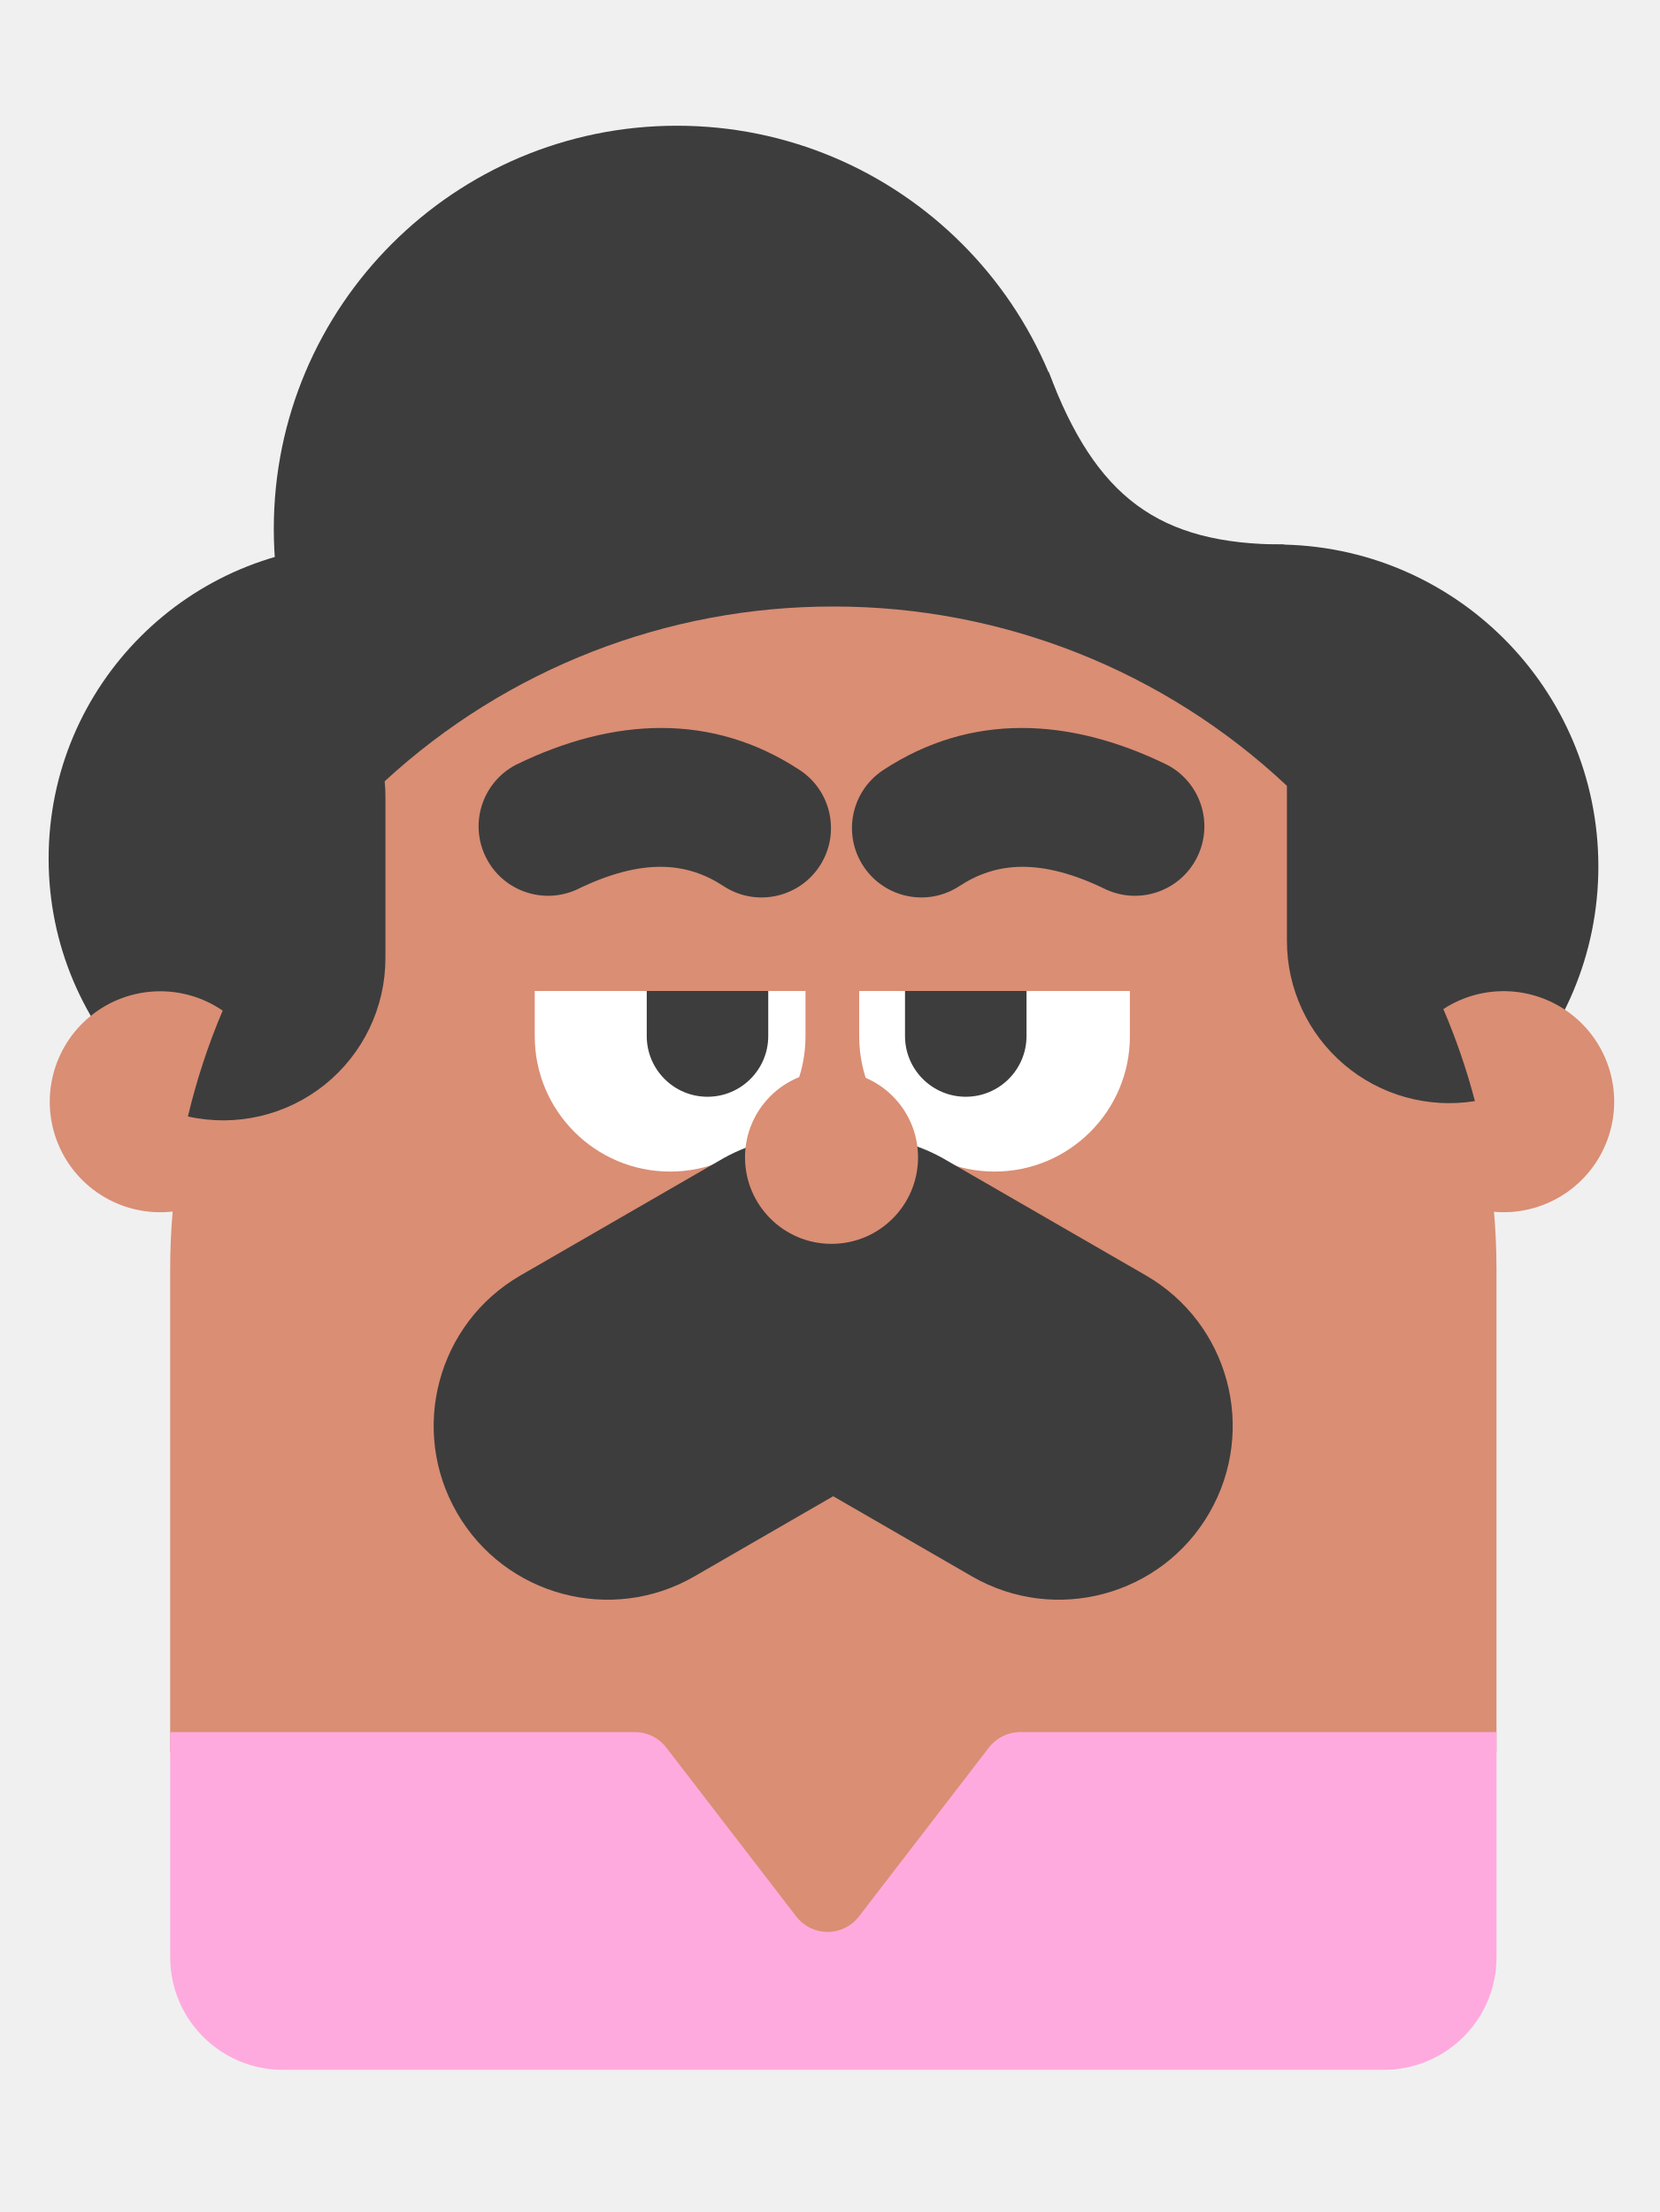
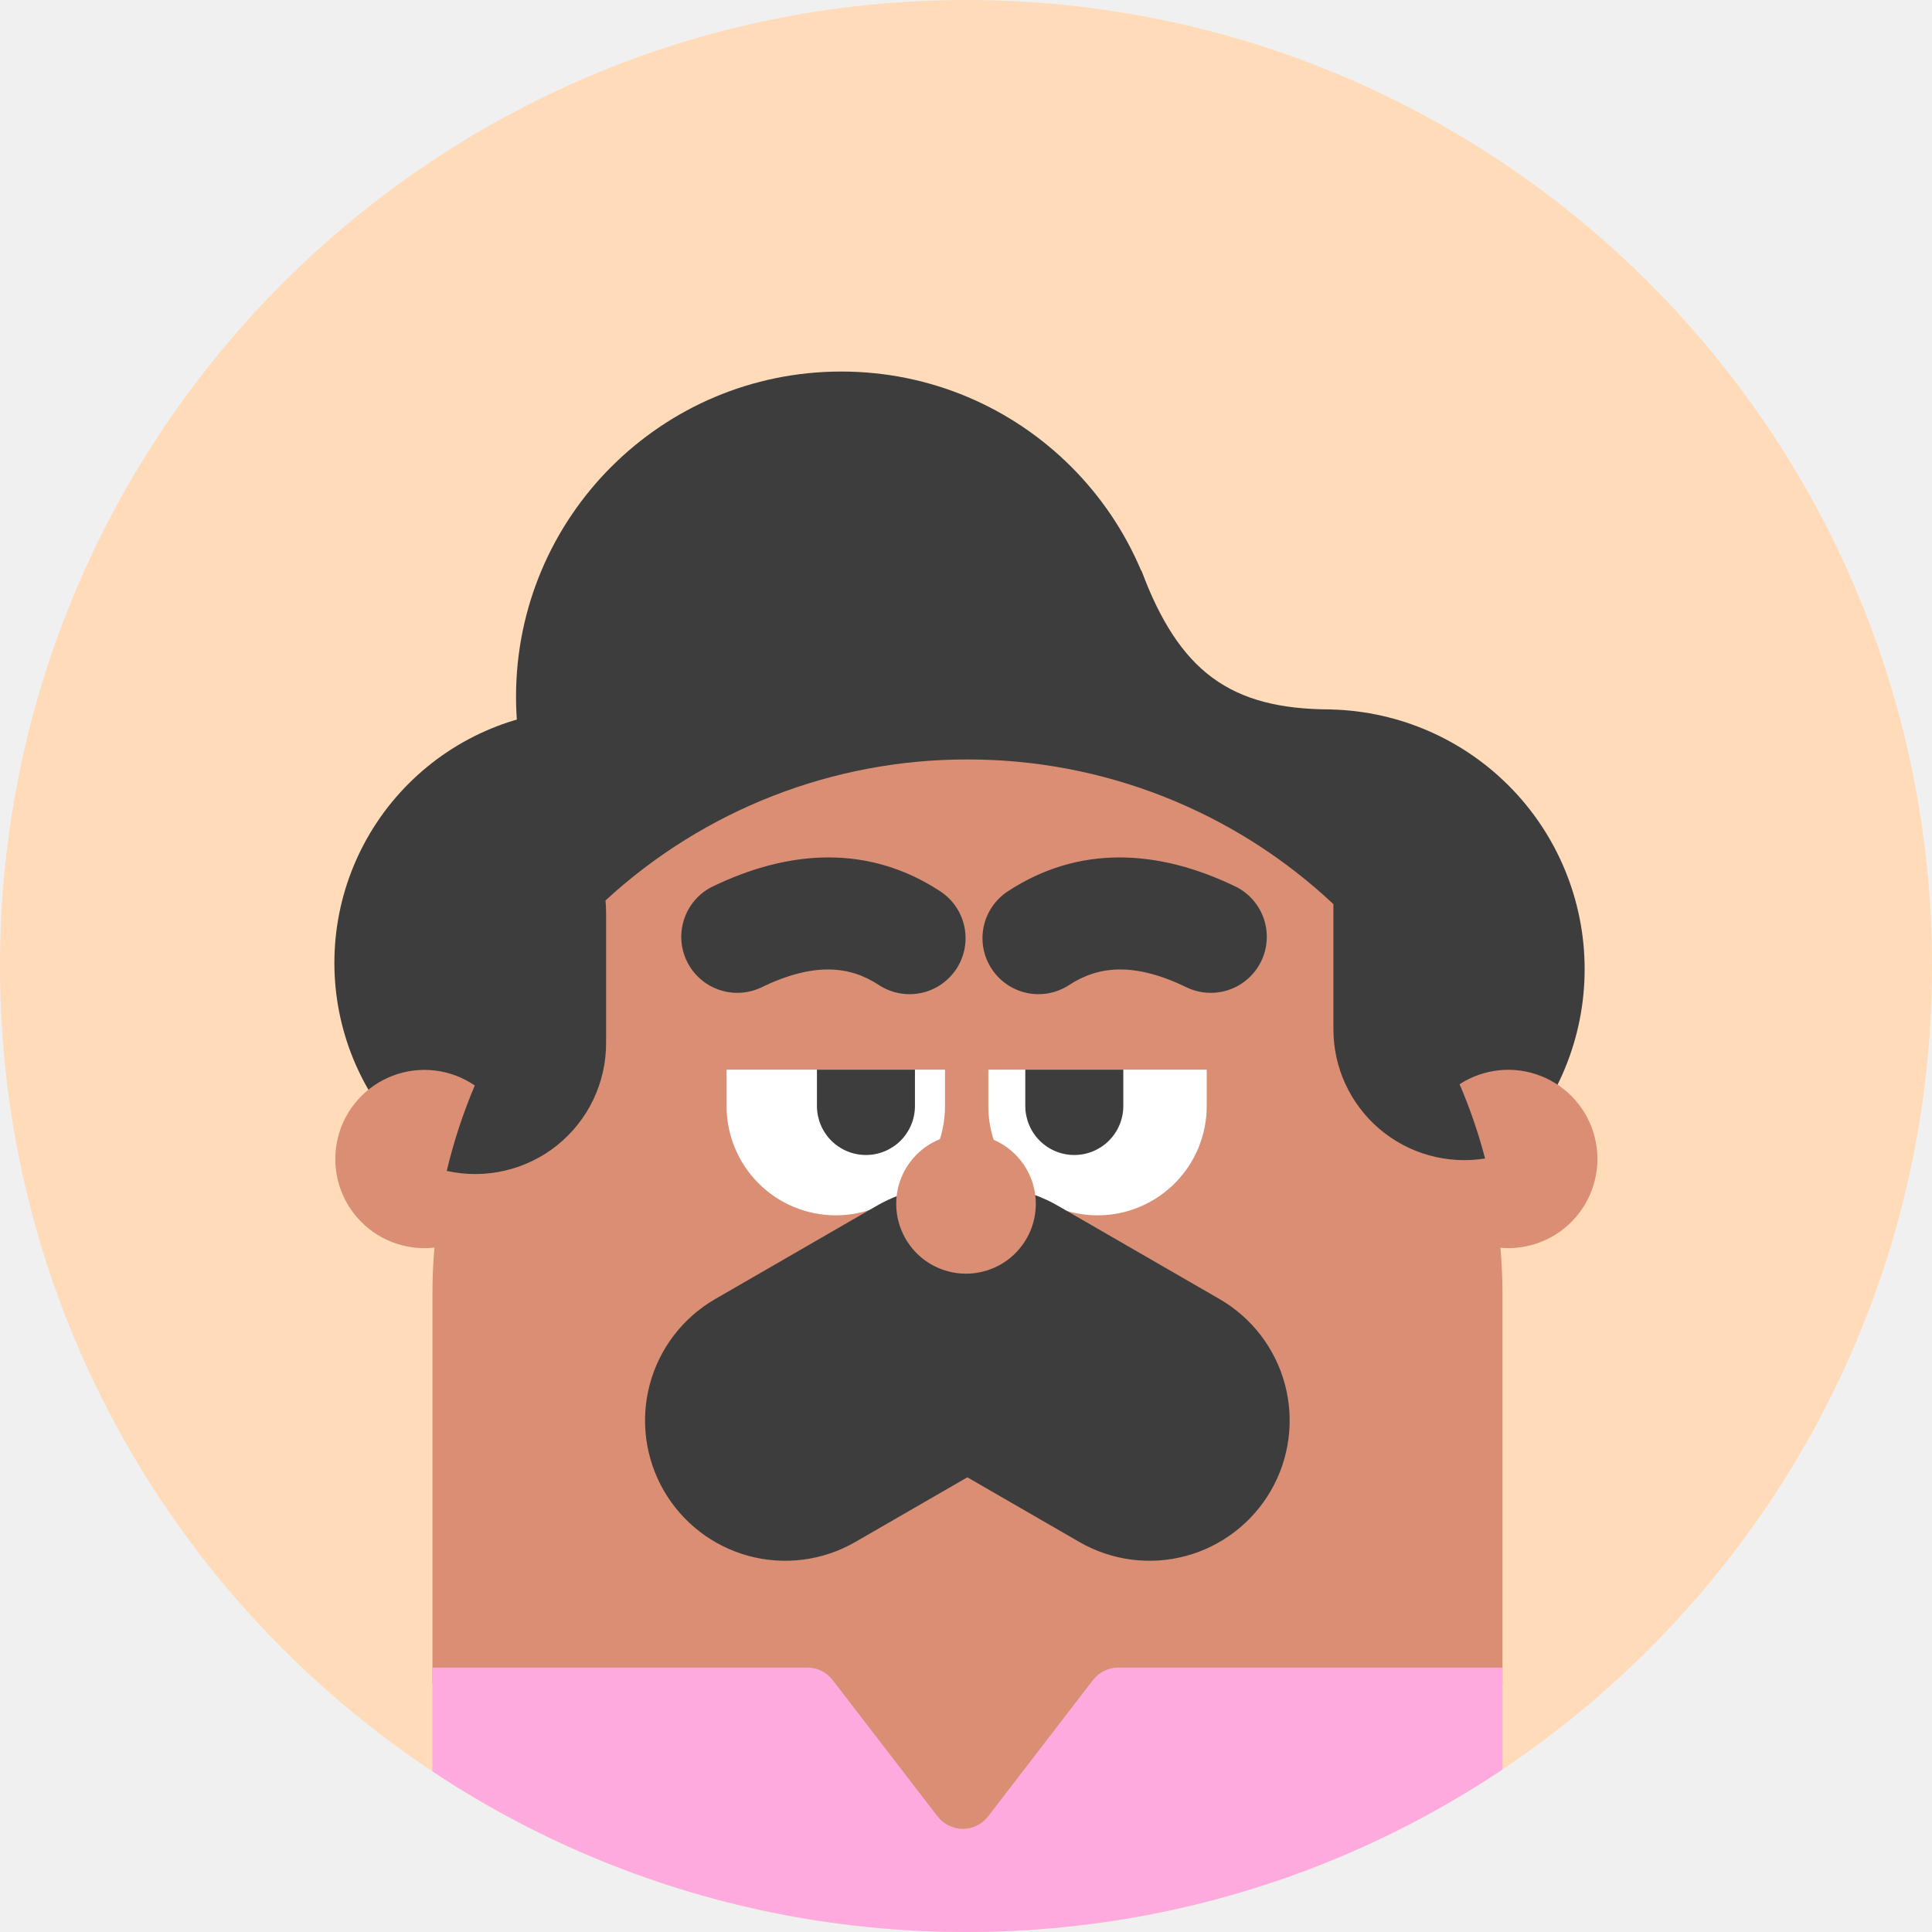
- <svg xmlns="http://www.w3.org/2000/svg" viewBox="0 0 42 56" fill="none">
-   <path d="M27.342 13.388c0 5.636-4.57 10.205-10.206 10.205-5.636 0-10.205-4.57-10.205-10.205 0-5.636 4.57-10.205 10.205-10.205 5.637 0 10.206 4.569 10.206 10.205z" fill="#3D3D3D" />
-   <path d="M40.462 21.936a8.15 8.15 0 1 1-16.302 0 8.15 8.15 0 0 1 16.302 0z" fill="#3D3D3D" />
-   <path d="M32.51 13.785c-3.181 0-4.772-1.193-5.964-4.374l-.663 1.59v6.893h6.627v-4.109zM17.136 21.737a7.952 7.952 0 1 1-15.905 0 7.952 7.952 0 0 1 15.905 0z" fill="#3D3D3D" />
-   <path d="M37.337 27.876c-.21-.802-.478-1.58-.799-2.33a2.798 2.798 0 1 1 1.282 5.132c.042.487.063.976.063 1.465v12.21H29.49l-8.394 6.397-8.394-6.398H4.308v-12.21c0-.49.02-.981.063-1.47a2.797 2.797 0 1 1 1.266-5.087c-.365.859-.66 1.755-.88 2.68a4.105 4.105 0 0 0 5-4.008v-4.07a3.691 3.691 0 0 0-.019-.408 16.727 16.727 0 0 1 11.358-4.424 16.73 16.73 0 0 1 11.482 4.54v3.926a4.107 4.107 0 0 0 4.758 4.055h.001z" fill="#DA8E74" />
-   <path d="M25.828 43.85a1 1 0 0 0-.793.39l-3.292 4.28a1 1 0 0 1-1.585 0l-3.293-4.28a1 1 0 0 0-.792-.39H4.308v5.7a2.85 2.85 0 0 0 2.85 2.85h27.876a2.85 2.85 0 0 0 2.85-2.85v-5.7H25.828z" fill="#FFAADE" />
-   <path d="M13.537 25.088v1.145a3.427 3.427 0 0 0 6.854 0v-1.145h-6.854zm8.213 0v1.145a3.426 3.426 0 1 0 6.853 0v-1.145H21.75z" fill="#fff" />
-   <path d="M16.372 25.088v1.14a1.538 1.538 0 1 0 3.076 0v-1.14h-3.076zm6.538 0v1.14a1.538 1.538 0 1 0 3.076 0v-1.14H22.91z" fill="#3D3D3D" />
-   <path fill-rule="evenodd" clip-rule="evenodd" d="M18.313 22.431c-.916-.602-2.048-.725-3.715.091a1.758 1.758 0 0 1-1.546-3.156c2.48-1.215 4.983-1.325 7.193.129a1.757 1.757 0 1 1-1.932 2.936z" fill="#3D3D3D" />
-   <path fill-rule="evenodd" clip-rule="evenodd" d="M24.29 22.431c.917-.602 2.05-.725 3.716.091a1.758 1.758 0 0 0 1.546-3.156c-2.48-1.215-4.983-1.325-7.193.129a1.757 1.757 0 0 0 1.931 2.936z" fill="#3D3D3D" />
-   <path d="M11.568 38.298a4.4 4.4 0 0 1 1.61-6.01l5.028-2.903a4.4 4.4 0 1 1 4.4 7.62l-5.028 2.904a4.4 4.4 0 0 1-6.01-1.61z" fill="#3D3D3D" />
-   <path d="M30.616 38.298a4.4 4.4 0 0 0-1.61-6.01l-5.028-2.903a4.4 4.4 0 1 0-4.4 7.62l5.028 2.904a4.4 4.4 0 0 0 6.01-1.61z" fill="#3D3D3D" />
-   <path d="M23.24 29.3a2.19 2.19 0 1 1-4.38 0 2.19 2.19 0 0 1 4.38 0z" fill="#DA8E74" />
+ <svg xmlns="http://www.w3.org/2000/svg" width="52" height="52" viewBox="0 0 52 52" fill="none">
+   <g clip-path="url(#clip0_1_57)">
+     <path d="M26 52C40.359 52 52 40.359 52 26C52 11.641 40.359 0 26 0C11.641 0 0 11.641 0 26C0 40.359 11.641 52 26 52Z" fill="#FFDBBA" />
+     <mask id="mask0_1_57" style="mask-type:alpha" maskUnits="userSpaceOnUse" x="0" y="0" width="52" height="52">
+       <path d="M26 52C40.359 52 52 40.359 52 26C52 11.641 40.359 0 26 0C11.641 0 0 11.641 0 26C0 40.359 11.641 52 26 52Z" fill="#FFDBBA" />
+     </mask>
+     <g mask="url(#mask0_1_57)">
+       <path d="M31.397 18.754C31.397 23.588 27.477 27.507 22.643 27.507C17.808 27.507 13.889 23.587 13.889 18.754C13.889 13.919 17.809 10 22.643 10C27.478 10 31.397 13.919 31.397 18.754Z" fill="#3D3D3D" />
+       <path d="M42.651 26.086C42.651 27.94 41.915 29.718 40.603 31.03C39.292 32.341 37.514 33.078 35.66 33.078C33.805 33.078 32.027 32.341 30.716 31.03C29.404 29.718 28.668 27.94 28.668 26.086C28.668 24.232 29.404 22.453 30.716 21.142C32.027 19.831 33.805 19.094 35.66 19.094C37.514 19.094 39.292 19.831 40.603 21.142C41.915 22.453 42.651 24.232 42.651 26.086Z" fill="#3D3D3D" />
+       <path d="M35.83 19.094C33.102 19.094 31.737 18.071 30.715 15.342L30.146 16.706V22.619H35.83V19.094ZM22.643 25.915C22.643 26.811 22.466 27.698 22.124 28.526C21.781 29.353 21.278 30.105 20.645 30.739C20.012 31.372 19.259 31.875 18.432 32.217C17.604 32.56 16.717 32.736 15.821 32.736C14.926 32.736 14.039 32.56 13.211 32.217C12.383 31.875 11.631 31.372 10.998 30.739C10.364 30.105 9.862 29.353 9.519 28.526C9.176 27.698 9 26.811 9 25.915C9 24.106 9.719 22.371 10.998 21.092C12.277 19.812 14.012 19.094 15.821 19.094C17.631 19.094 19.366 19.812 20.645 21.092C21.924 22.371 22.643 24.106 22.643 25.915Z" fill="#3D3D3D" />
+       <path d="M39.971 31.181C39.791 30.493 39.561 29.826 39.285 29.182C39.606 28.974 39.972 28.845 40.352 28.806C40.733 28.767 41.117 28.82 41.473 28.96C41.829 29.1 42.146 29.323 42.398 29.61C42.651 29.897 42.831 30.241 42.923 30.612C43.016 30.983 43.019 31.371 42.931 31.743C42.844 32.115 42.669 32.461 42.42 32.752C42.172 33.043 41.858 33.27 41.504 33.415C41.15 33.56 40.766 33.618 40.385 33.584C40.421 34.002 40.439 34.422 40.439 34.841V45.315H33.24L26.04 50.802L18.84 45.314H11.639V34.84C11.639 34.42 11.656 33.999 11.693 33.579C11.309 33.623 10.919 33.573 10.558 33.433C10.197 33.293 9.875 33.068 9.62 32.777C9.364 32.486 9.183 32.137 9.092 31.761C9.001 31.384 9.002 30.992 9.096 30.616C9.189 30.24 9.372 29.893 9.629 29.603C9.886 29.313 10.209 29.09 10.571 28.953C10.933 28.815 11.323 28.767 11.708 28.813C12.092 28.859 12.46 28.997 12.779 29.216C12.466 29.953 12.213 30.721 12.024 31.515C12.54 31.63 13.074 31.628 13.588 31.508C14.102 31.389 14.583 31.156 14.995 30.826C15.406 30.495 15.739 30.077 15.967 29.601C16.195 29.125 16.314 28.604 16.313 28.077V24.585C16.314 24.469 16.309 24.352 16.297 24.236C18.952 21.79 22.43 20.435 26.04 20.441C29.699 20.436 33.222 21.829 35.889 24.335V27.703C35.889 28.212 35.999 28.716 36.213 29.179C36.427 29.642 36.738 30.053 37.126 30.384C37.514 30.715 37.97 30.957 38.461 31.095C38.952 31.232 39.467 31.262 39.97 31.181H39.971Z" fill="#DA8E74" />
+       <path d="M30.099 44.883C29.967 44.883 29.837 44.913 29.72 44.971C29.602 45.029 29.499 45.113 29.418 45.218L26.595 48.889C26.515 48.993 26.412 49.077 26.294 49.135C26.176 49.193 26.046 49.224 25.915 49.224C25.784 49.224 25.654 49.193 25.536 49.135C25.418 49.077 25.315 48.993 25.235 48.889L22.41 45.218C22.33 45.114 22.227 45.029 22.11 44.971C21.992 44.913 21.862 44.883 21.731 44.883H11.639V49.772C11.639 50.421 11.897 51.042 12.355 51.501C12.814 51.959 13.436 52.217 14.084 52.217H37.995C38.316 52.217 38.634 52.154 38.931 52.031C39.227 51.908 39.497 51.728 39.724 51.501C39.951 51.274 40.131 51.005 40.254 50.708C40.377 50.411 40.44 50.093 40.44 49.772V44.883H30.099Z" fill="#FFAADE" />
+       <path d="M19.556 28.79V29.772C19.556 30.551 19.866 31.299 20.417 31.85C20.968 32.402 21.716 32.711 22.495 32.711C23.275 32.711 24.023 32.402 24.574 31.85C25.125 31.299 25.435 30.551 25.435 29.772V28.79H19.556ZM26.601 28.79V29.772C26.601 30.551 26.91 31.299 27.462 31.85C28.013 32.401 28.76 32.711 29.54 32.711C30.319 32.711 31.067 32.401 31.618 31.85C32.169 31.299 32.479 30.551 32.479 29.772V28.79H26.601Z" fill="white" />
+       <path d="M21.988 28.79V29.767C21.988 30.117 22.127 30.453 22.374 30.7C22.621 30.948 22.957 31.087 23.307 31.087C23.657 31.087 23.992 30.948 24.24 30.7C24.487 30.453 24.626 30.117 24.626 29.767V28.79H21.988ZM27.596 28.79V29.767C27.596 30.117 27.735 30.453 27.982 30.7C28.23 30.948 28.565 31.087 28.915 31.087C29.265 31.087 29.6 30.948 29.848 30.7C30.095 30.453 30.234 30.117 30.234 29.767V28.79H27.596Z" fill="#3D3D3D" />
+       <path fill-rule="evenodd" clip-rule="evenodd" d="M23.652 26.51C22.867 25.994 21.896 25.889 20.466 26.588C20.109 26.75 19.703 26.766 19.334 26.633C18.965 26.501 18.663 26.23 18.49 25.878C18.318 25.526 18.289 25.121 18.411 24.748C18.532 24.375 18.793 24.064 19.14 23.881C21.267 22.839 23.414 22.745 25.31 23.992C25.644 24.212 25.877 24.555 25.957 24.947C26.038 25.338 25.96 25.746 25.74 26.08C25.631 26.245 25.491 26.387 25.327 26.499C25.163 26.61 24.979 26.688 24.786 26.727C24.394 26.808 23.986 26.73 23.652 26.51Z" fill="#3D3D3D" />
+       <path fill-rule="evenodd" clip-rule="evenodd" d="M28.779 26.51C29.566 25.994 30.538 25.889 31.967 26.588C32.324 26.75 32.73 26.766 33.099 26.633C33.467 26.501 33.77 26.23 33.942 25.878C34.115 25.526 34.143 25.121 34.022 24.748C33.901 24.375 33.639 24.064 33.293 23.881C31.166 22.839 29.019 22.745 27.123 23.992C26.789 24.212 26.556 24.555 26.475 24.946C26.394 25.338 26.472 25.745 26.692 26.079C26.912 26.413 27.255 26.646 27.646 26.727C28.038 26.808 28.445 26.73 28.779 26.51Z" fill="#3D3D3D" />
+       <path d="M17.867 40.121C17.366 39.254 17.231 38.224 17.49 37.257C17.749 36.29 18.381 35.466 19.248 34.965L23.561 32.475C23.99 32.219 24.466 32.051 24.962 31.98C25.457 31.91 25.961 31.938 26.445 32.064C26.929 32.19 27.383 32.411 27.781 32.714C28.179 33.017 28.512 33.396 28.763 33.829C29.013 34.263 29.174 34.741 29.238 35.237C29.301 35.733 29.266 36.237 29.133 36.719C29 37.201 28.773 37.652 28.464 38.046C28.155 38.439 27.771 38.768 27.335 39.012L23.022 41.502C22.155 42.003 21.125 42.139 20.158 41.88C19.192 41.621 18.367 40.987 17.867 40.121Z" fill="#3D3D3D" />
+       <path d="M34.206 40.121C34.706 39.254 34.842 38.224 34.583 37.257C34.324 36.29 33.691 35.466 32.825 34.965L28.512 32.475C28.082 32.219 27.606 32.051 27.111 31.98C26.616 31.91 26.112 31.938 25.628 32.064C25.143 32.19 24.689 32.411 24.291 32.714C23.894 33.017 23.56 33.396 23.31 33.829C23.06 34.263 22.898 34.741 22.835 35.237C22.771 35.733 22.807 36.237 22.94 36.719C23.073 37.201 23.3 37.652 23.608 38.046C23.917 38.439 24.301 38.768 24.738 39.012L29.05 41.502C29.917 42.003 30.947 42.139 31.914 41.88C32.881 41.621 33.705 40.987 34.206 40.121Z" fill="#3D3D3D" />
+       <path d="M27.879 32.402C27.879 32.649 27.83 32.893 27.736 33.121C27.641 33.349 27.503 33.556 27.328 33.731C27.154 33.905 26.947 34.044 26.719 34.138C26.491 34.232 26.247 34.281 26 34.281C25.753 34.281 25.509 34.232 25.281 34.138C25.053 34.044 24.846 33.905 24.672 33.731C24.497 33.556 24.359 33.349 24.265 33.121C24.17 32.893 24.122 32.649 24.122 32.402C24.122 31.904 24.32 31.426 24.672 31.074C25.024 30.722 25.502 30.524 26 30.524C26.498 30.524 26.976 30.722 27.328 31.074C27.681 31.426 27.879 31.904 27.879 32.402Z" fill="#DA8E74" />
+     </g>
+   </g>
+   <defs>
+     <clipPath id="clip0_1_57">
+       <rect width="52" height="52" fill="white" />
+     </clipPath>
+   </defs>
</svg>
